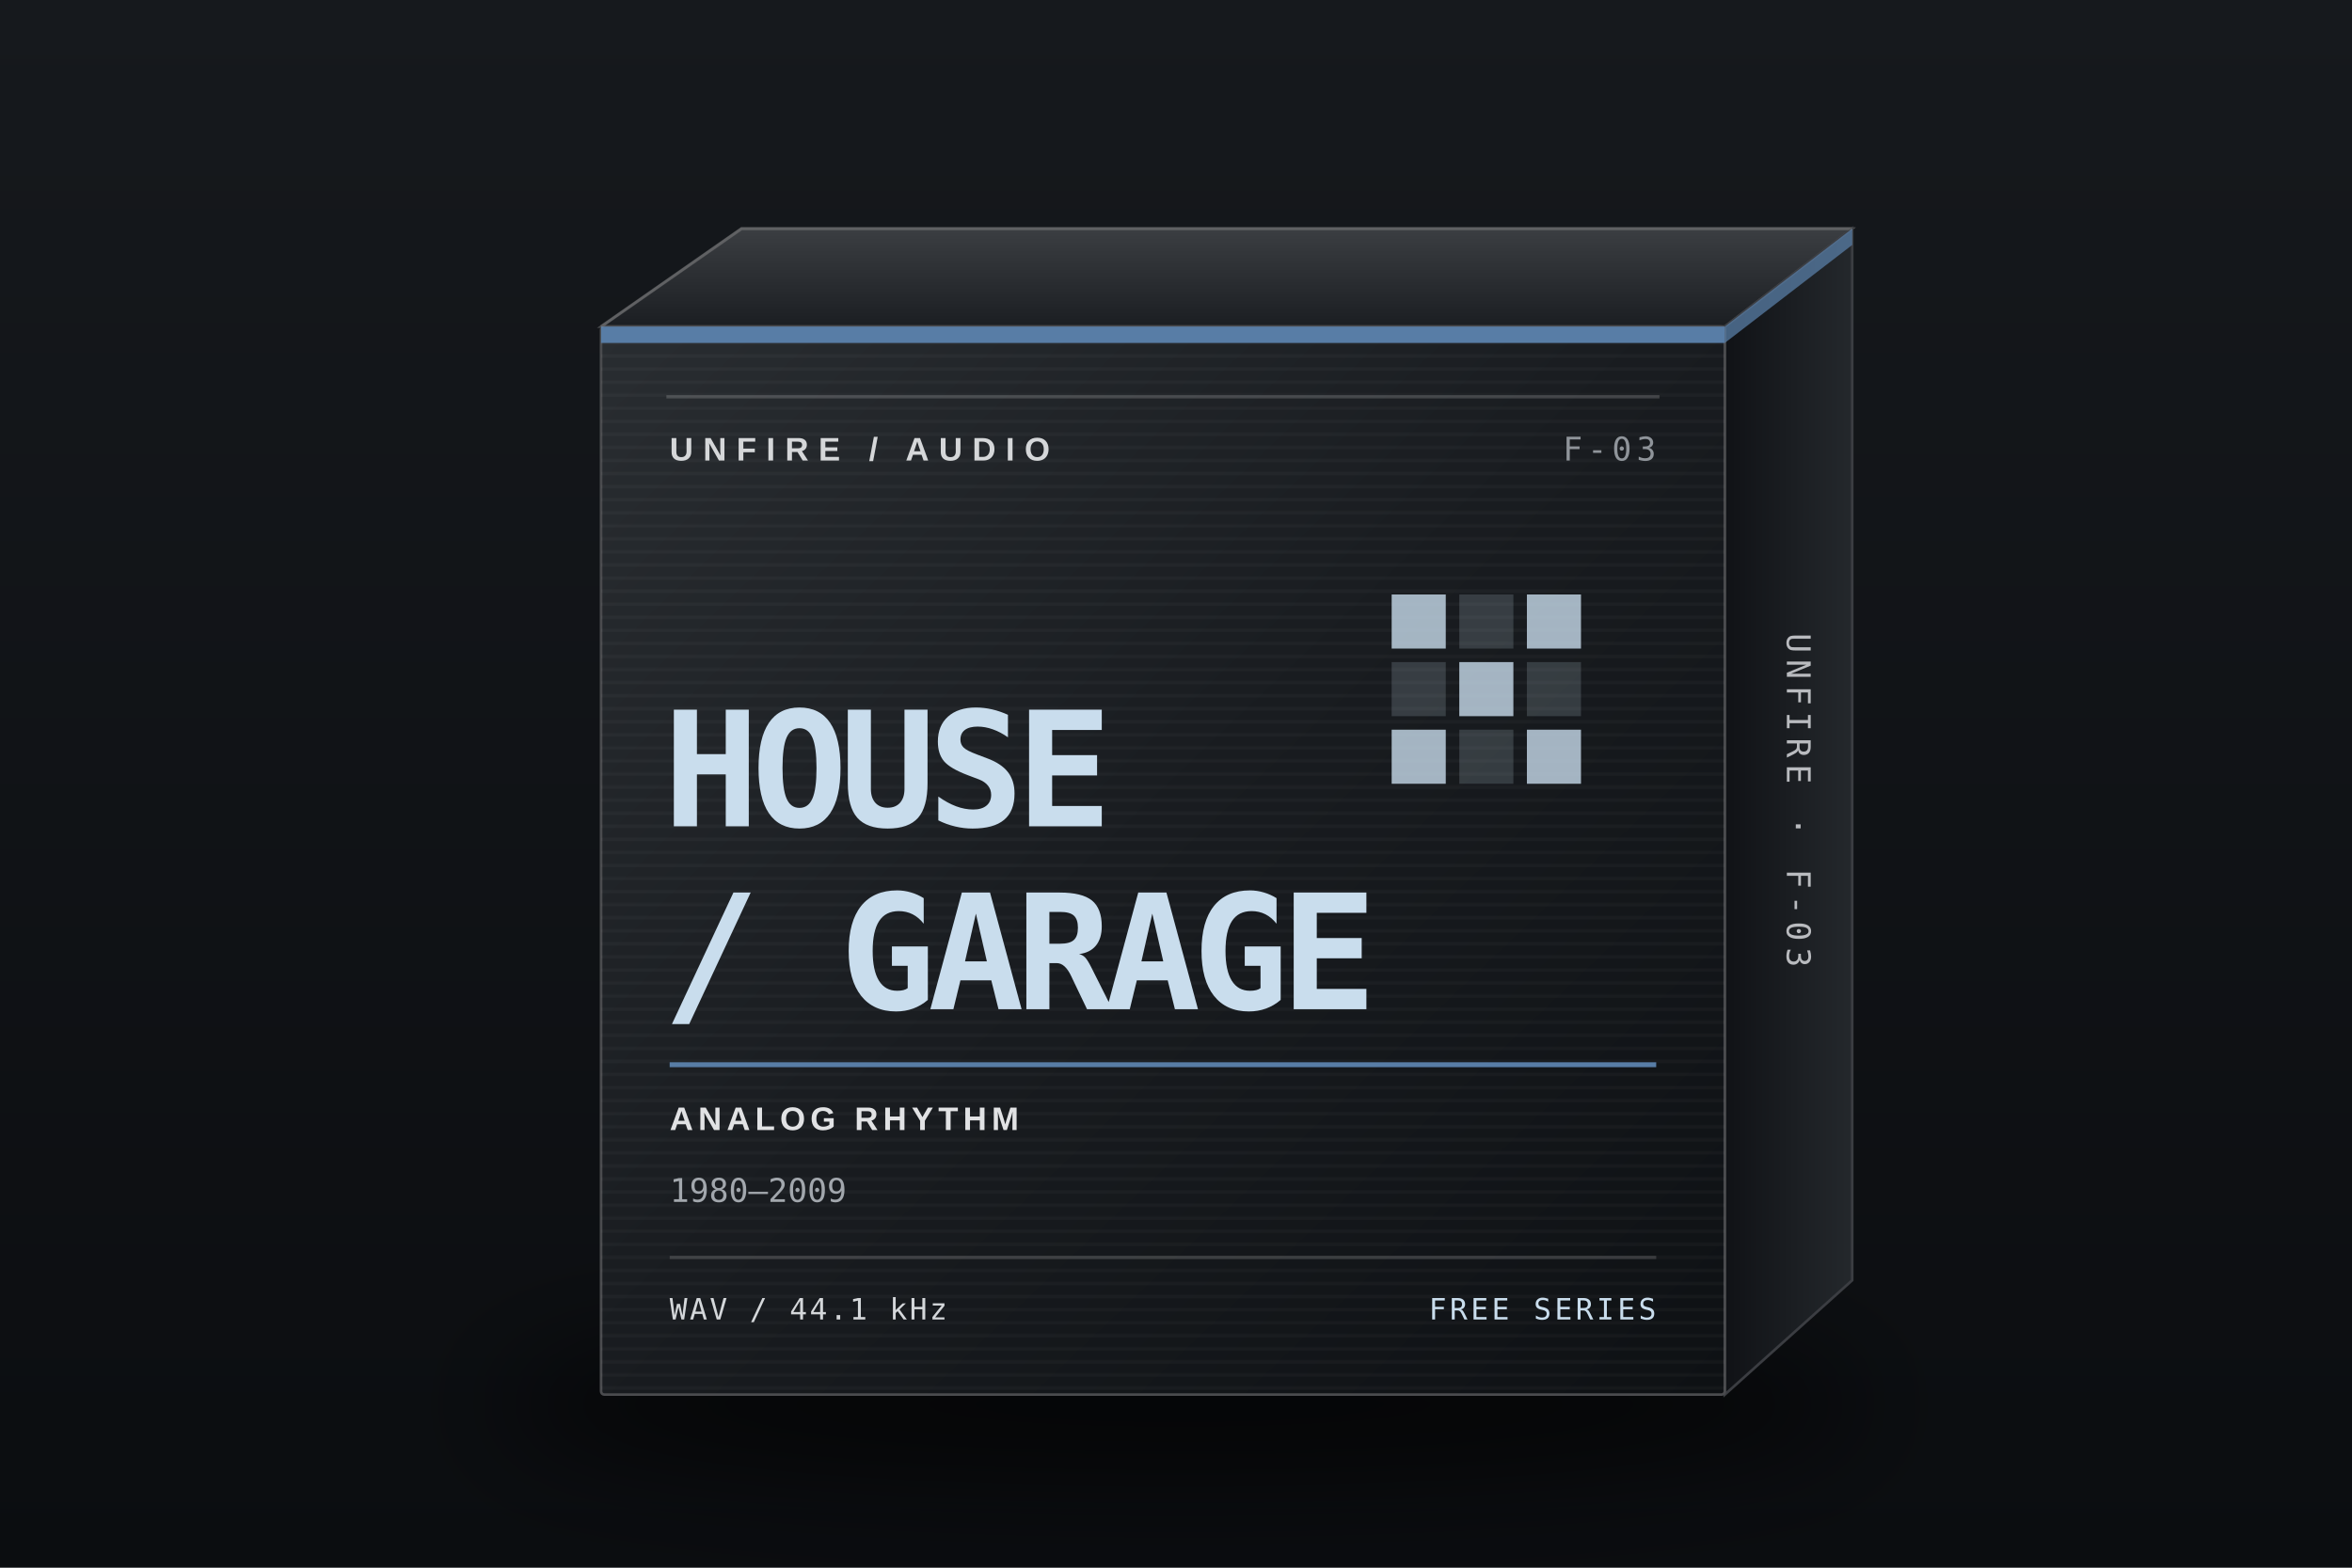
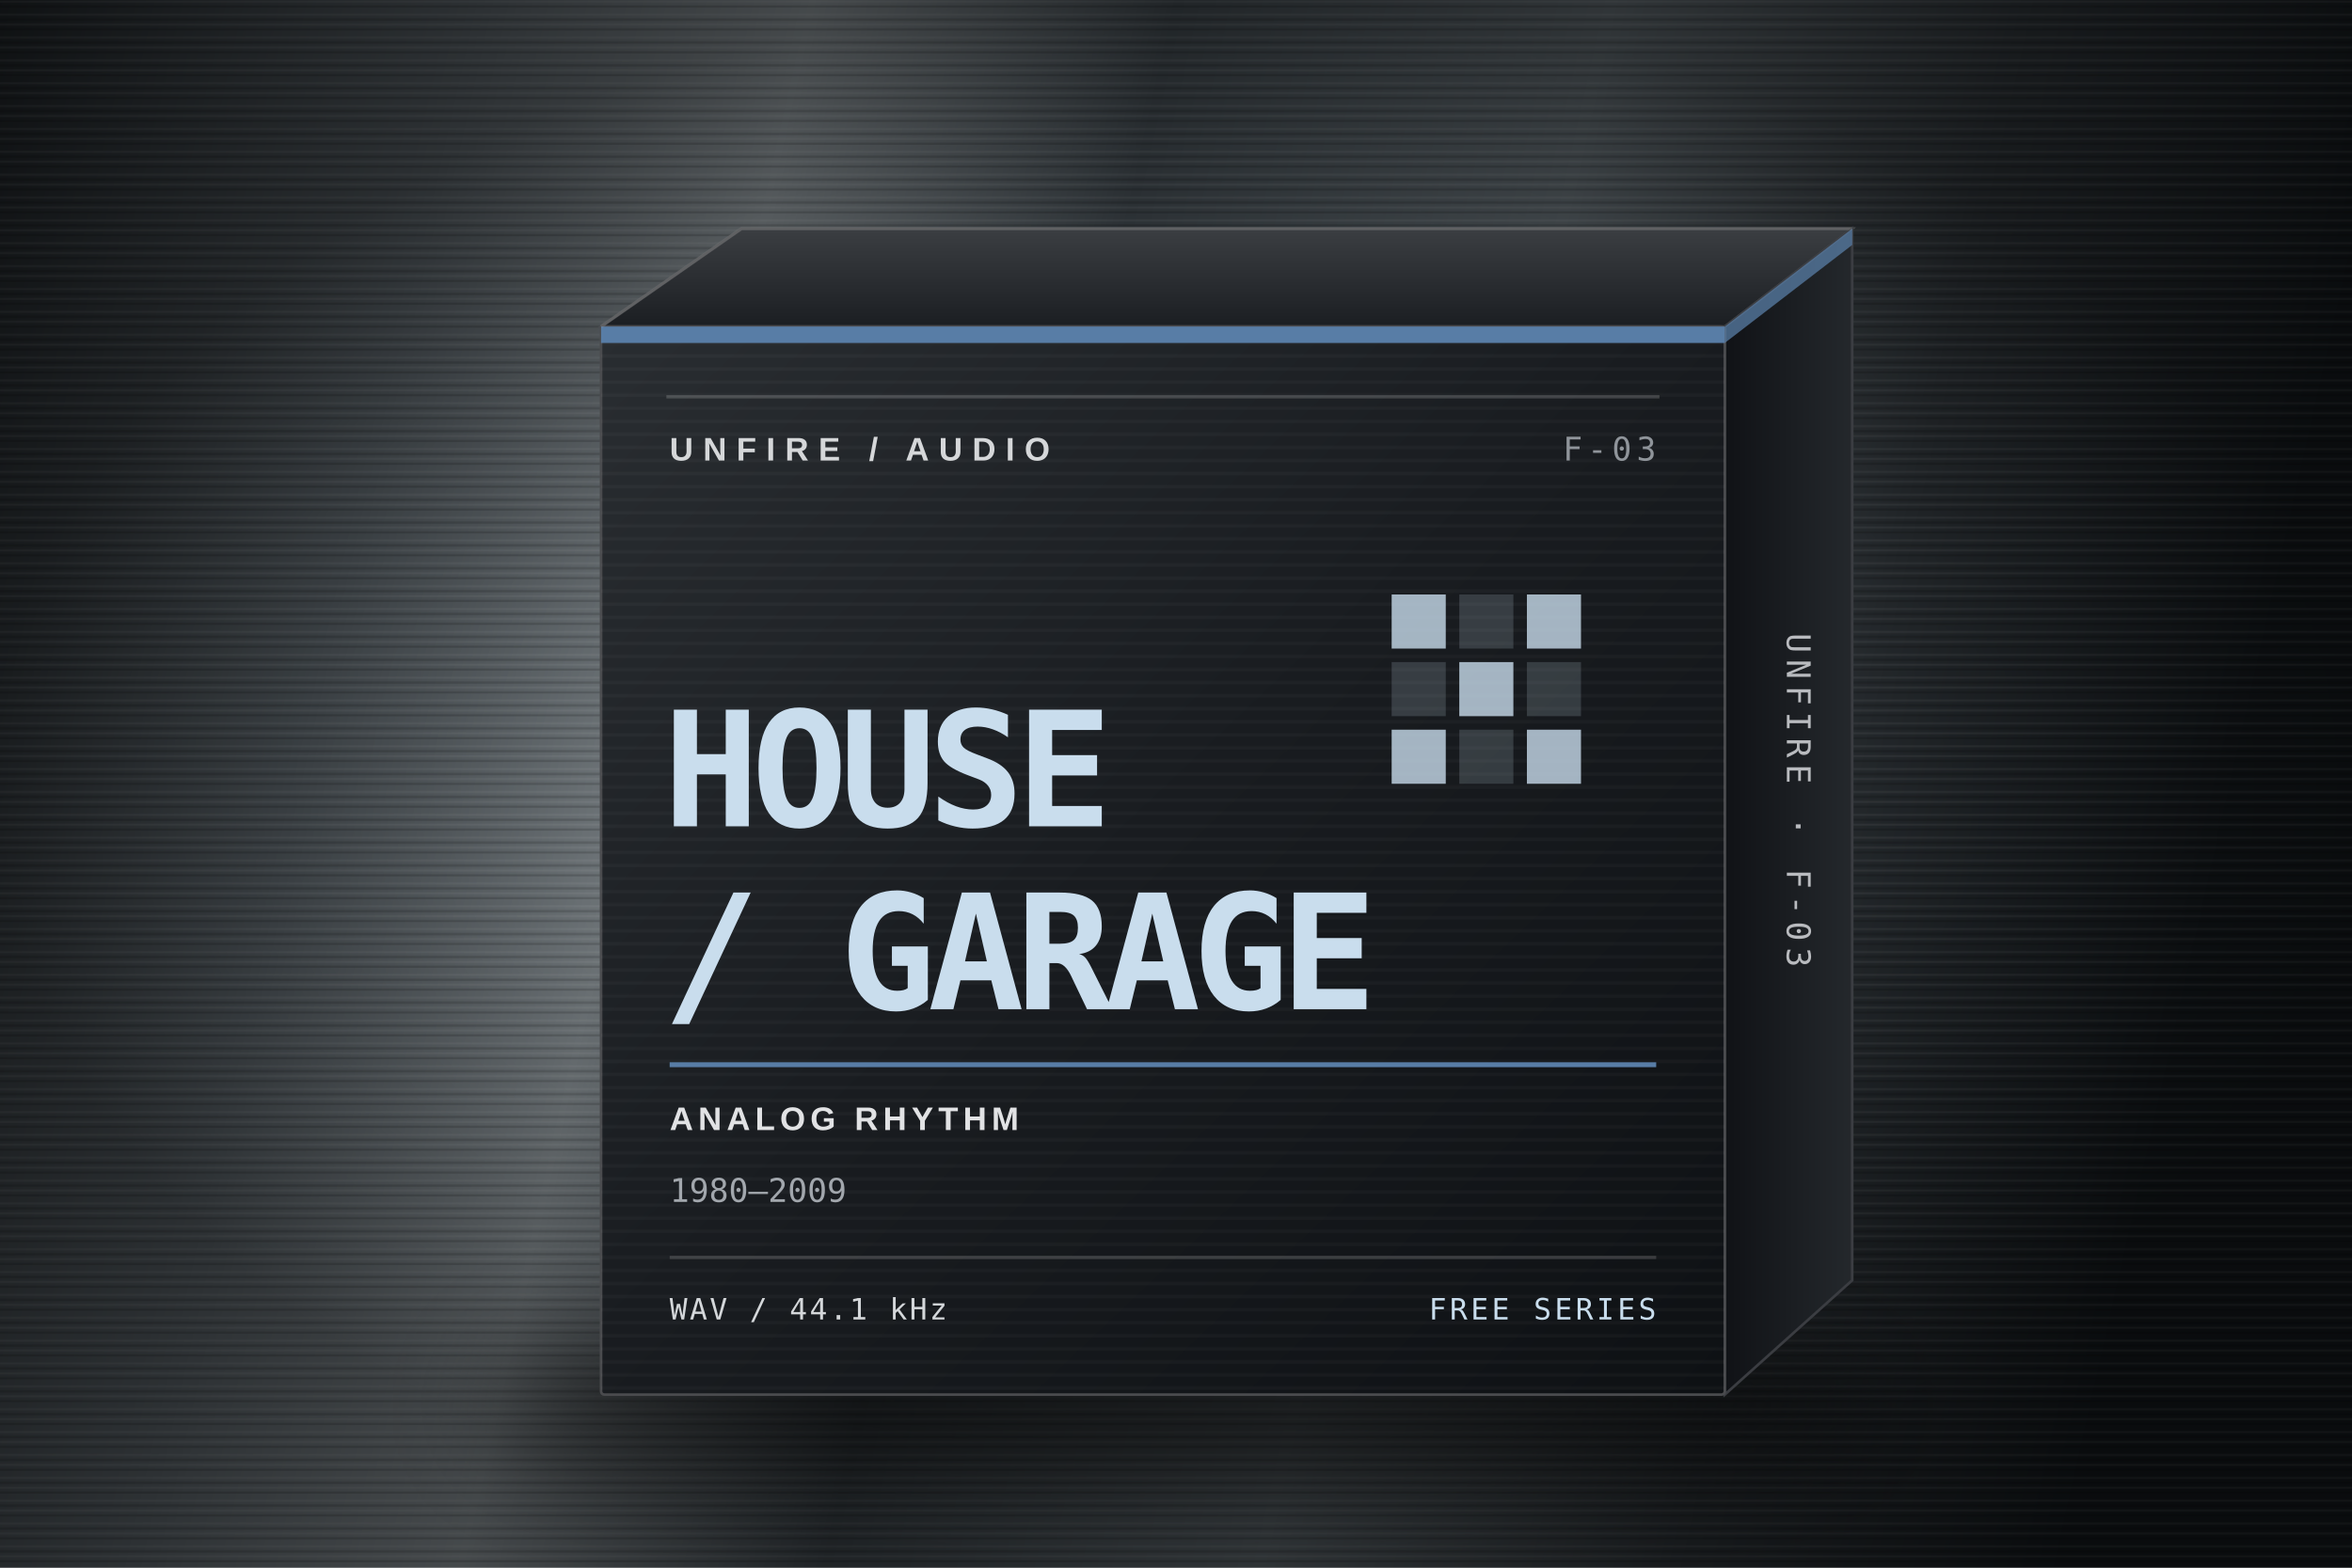
<svg xmlns="http://www.w3.org/2000/svg" width="720" height="480" viewBox="0 0 720 480" role="img" aria-labelledby="title">
  <defs>
-     <linearGradient id="bg" x2="0" y2="1">
-       <stop stop-color="#16191d" />
-       <stop offset="1" stop-color="#0b0d10" />
+     <linearGradient id="bg" x1="0" y1="0" x2="1" y2=".15">
+       <stop stop-color="#191d20" />
+       <stop offset=".20" stop-color="#4c5358" />
+       <stop offset=".34" stop-color="#777e82" />
+       <stop offset=".49" stop-color="#383f44" />
+       <stop offset=".67" stop-color="#535b60" />
+       <stop offset=".84" stop-color="#292e32" />
+       <stop offset="1" stop-color="#111518" />
    </linearGradient>
+     <pattern id="metalbrush" width="720" height="7" patternUnits="userSpaceOnUse">
+       <path d="M0 .5H720M0 4.5H720" stroke="#fff" stroke-opacity=".065" stroke-width=".6" />
+       <path d="M0 2H720M0 6H720" stroke="#000" stroke-opacity=".15" stroke-width=".7" />
+     </pattern>
+     <radialGradient id="vignette">
+       <stop offset=".38" stop-color="#000" stop-opacity="0" />
+       <stop offset="1" stop-color="#000" stop-opacity=".42" />
+     </radialGradient>
    <linearGradient id="front" x1="0" y1="0" x2="1" y2="1">
      <stop stop-color="#292d31" />
      <stop offset=".48" stop-color="#191c20" />
      <stop offset="1" stop-color="#0e1114" />
    </linearGradient>
    <linearGradient id="side" x2="1" y2="0">
      <stop stop-color="#101216" />
      <stop offset="1" stop-color="#24282c" />
    </linearGradient>
    <linearGradient id="top" x2="0" y2="1">
      <stop stop-color="#3b3e42" />
      <stop offset="1" stop-color="#1b1e22" />
    </linearGradient>
    <filter id="shadow" x="-.5" y="-.5" width="2" height="2">
      <feGaussianBlur stdDeviation="18" />
    </filter>
    <pattern id="grain" width="4" height="4" patternUnits="userSpaceOnUse">
      <path d="M0 1H4" stroke="#fff" stroke-opacity=".028" />
    </pattern>
    <clipPath id="f">
      <path d="M184 100H528V427H184Z" />
    </clipPath>
  </defs>
  <rect width="720" height="480" fill="url(#bg)" />
+   <rect width="720" height="480" fill="url(#metalbrush)" />
+   <rect width="720" height="480" fill="url(#vignette)" />
  <ellipse cx="361" cy="430" rx="212" ry="25" fill="#000" opacity=".65" filter="url(#shadow)" />
  <path d="M184 100L227 70H567L528 100Z" fill="url(#top)" stroke="#4b4d50" stroke-width=".8" />
  <path d="M528 100L567 70V392L528 427Z" fill="url(#side)" stroke="#3b3d42" stroke-width=".8" />
  <rect x="184" y="100" width="344" height="327" rx="1" fill="url(#front)" stroke="#4a4b4e" stroke-width=".8" />
  <g clip-path="url(#f)">
    <rect x="184" y="100" width="344" height="327" fill="url(#grain)" />
    <rect x="184" y="100" width="344" height="5" fill="#587da6" />
    <rect x="204" y="121" width="304" height="1" fill="#ffffff" opacity=".17" />
    <text x="205" y="141" fill="#d5d7d9" font-family="Helvetica Neue,Arial,sans-serif" font-size="10" font-weight="700" letter-spacing="3">UNFIRE / AUDIO</text>
    <text x="507" y="141" text-anchor="end" fill="#8f949a" font-family="Menlo,monospace" font-size="10" letter-spacing="1.5">F-03</text>
    <g transform="translate(455 211) scale(.69)" color="#c9dded" opacity=".79">
      <g fill="currentColor">
        <rect x="-42" y="-42" width="24" height="24" />
        <rect x="-12" y="-42" width="24" height="24" opacity=".22" />
        <rect x="18" y="-42" width="24" height="24" />
        <rect x="-42" y="-12" width="24" height="24" opacity=".22" />
        <rect x="-12" y="-12" width="24" height="24" />
        <rect x="18" y="-12" width="24" height="24" opacity=".22" />
        <rect x="-42" y="18" width="24" height="24" />
        <rect x="-12" y="18" width="24" height="24" opacity=".22" />
        <rect x="18" y="18" width="24" height="24" />
      </g>
    </g>
    <text x="203" y="253" fill="#c9dded" font-family="Menlo, Monaco, monospace" font-size="49" font-weight="700" letter-spacing="-2.5">HOUSE</text>
    <text x="203" y="309" fill="#c9dded" font-family="Menlo, Monaco, monospace" font-size="49" font-weight="700" letter-spacing="-2.5">/ GARAGE</text>
    <path d="M205 326H507" stroke="#587da6" stroke-width="1.5" />
    <text x="205" y="346" fill="#e1e2e4" font-family="Helvetica Neue,Arial,sans-serif" font-size="10" font-weight="700" letter-spacing="1.5">ANALOG RHYTHM</text>
    <text x="205" y="368" fill="#a2a7ad" font-family="Menlo,monospace" font-size="10">1980—2009</text>
    <path d="M205 385H507" stroke="#ffffff" stroke-opacity=".15" />
    <text x="205" y="404" fill="#d4d7da" font-family="Menlo,monospace" font-size="9" letter-spacing=".7">WAV / 44.1 kHz</text>
    <text x="507" y="404" text-anchor="end" fill="#c9dded" font-family="Menlo,monospace" font-size="9" letter-spacing="1">FREE SERIES</text>
  </g>
  <path d="M528 100L567 70V75L528 105Z" fill="#587da6" opacity=".75" />
  <g transform="translate(547 245) rotate(90)">
    <text text-anchor="middle" fill="#b9bbbf" font-family="Menlo,monospace" font-size="10" letter-spacing="2">UNFIRE · F-03</text>
  </g>
  <path d="M184 100L227 70H567" stroke="#a8aaac" stroke-opacity=".22" fill="none" />
</svg>
